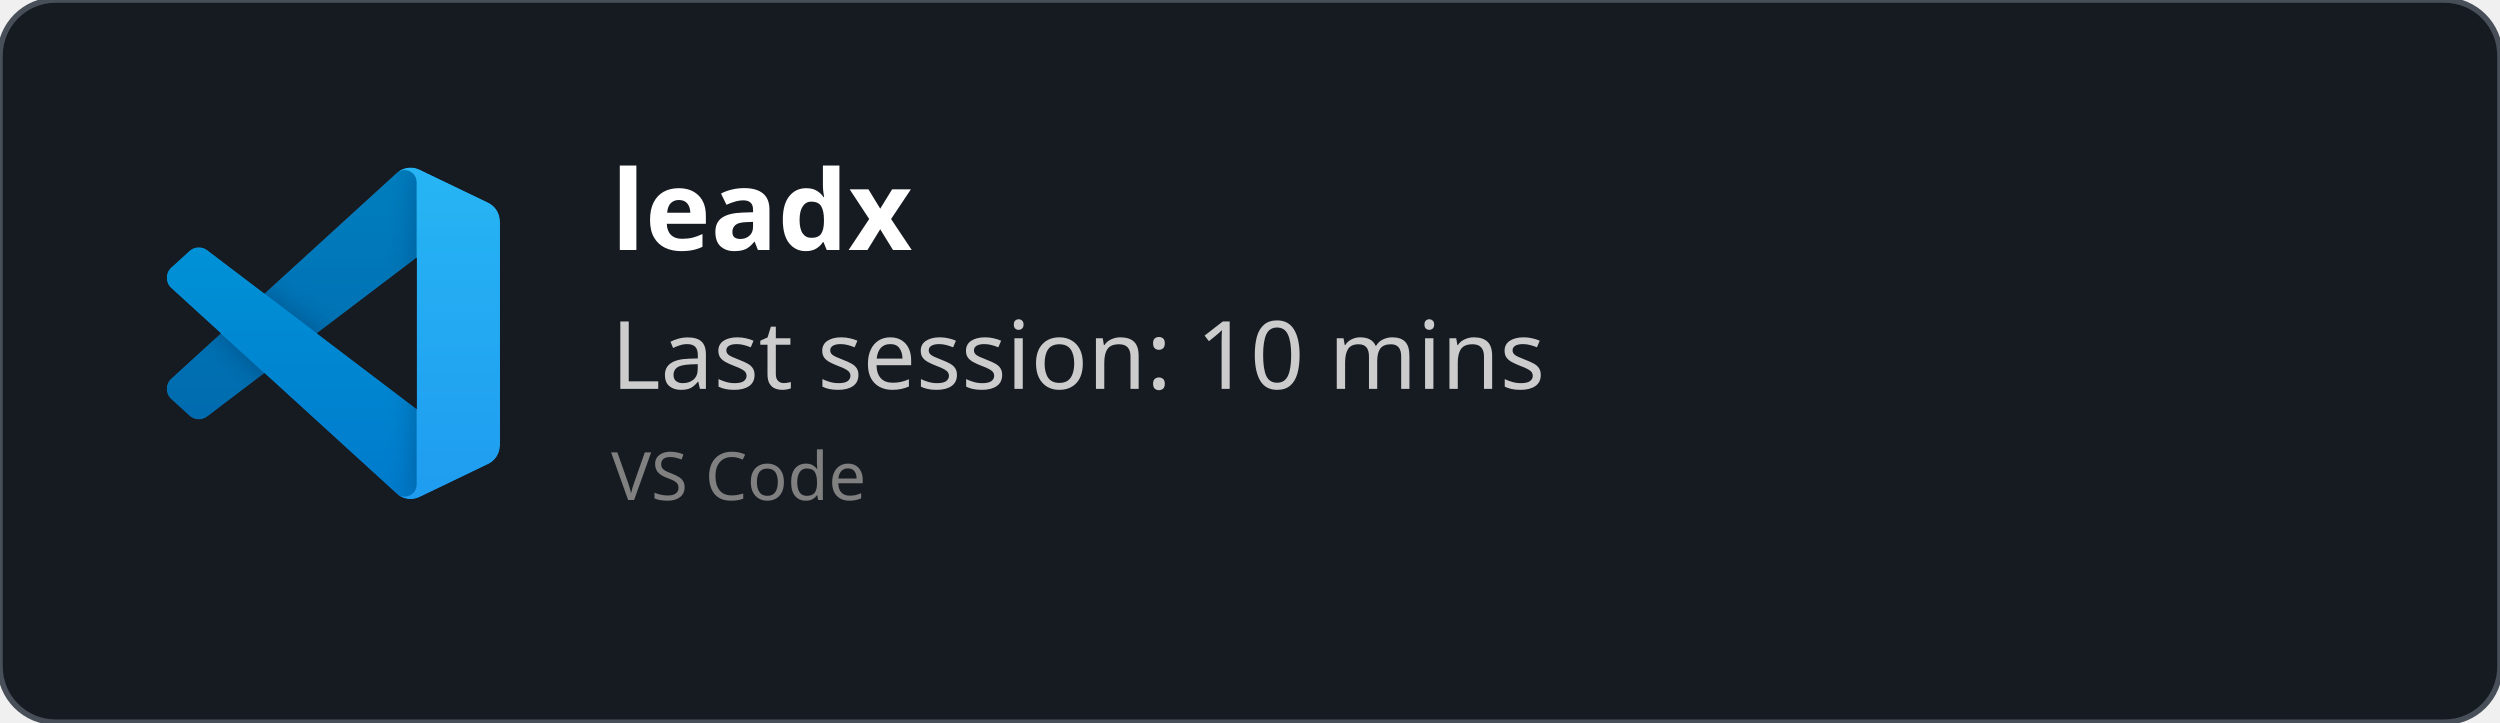
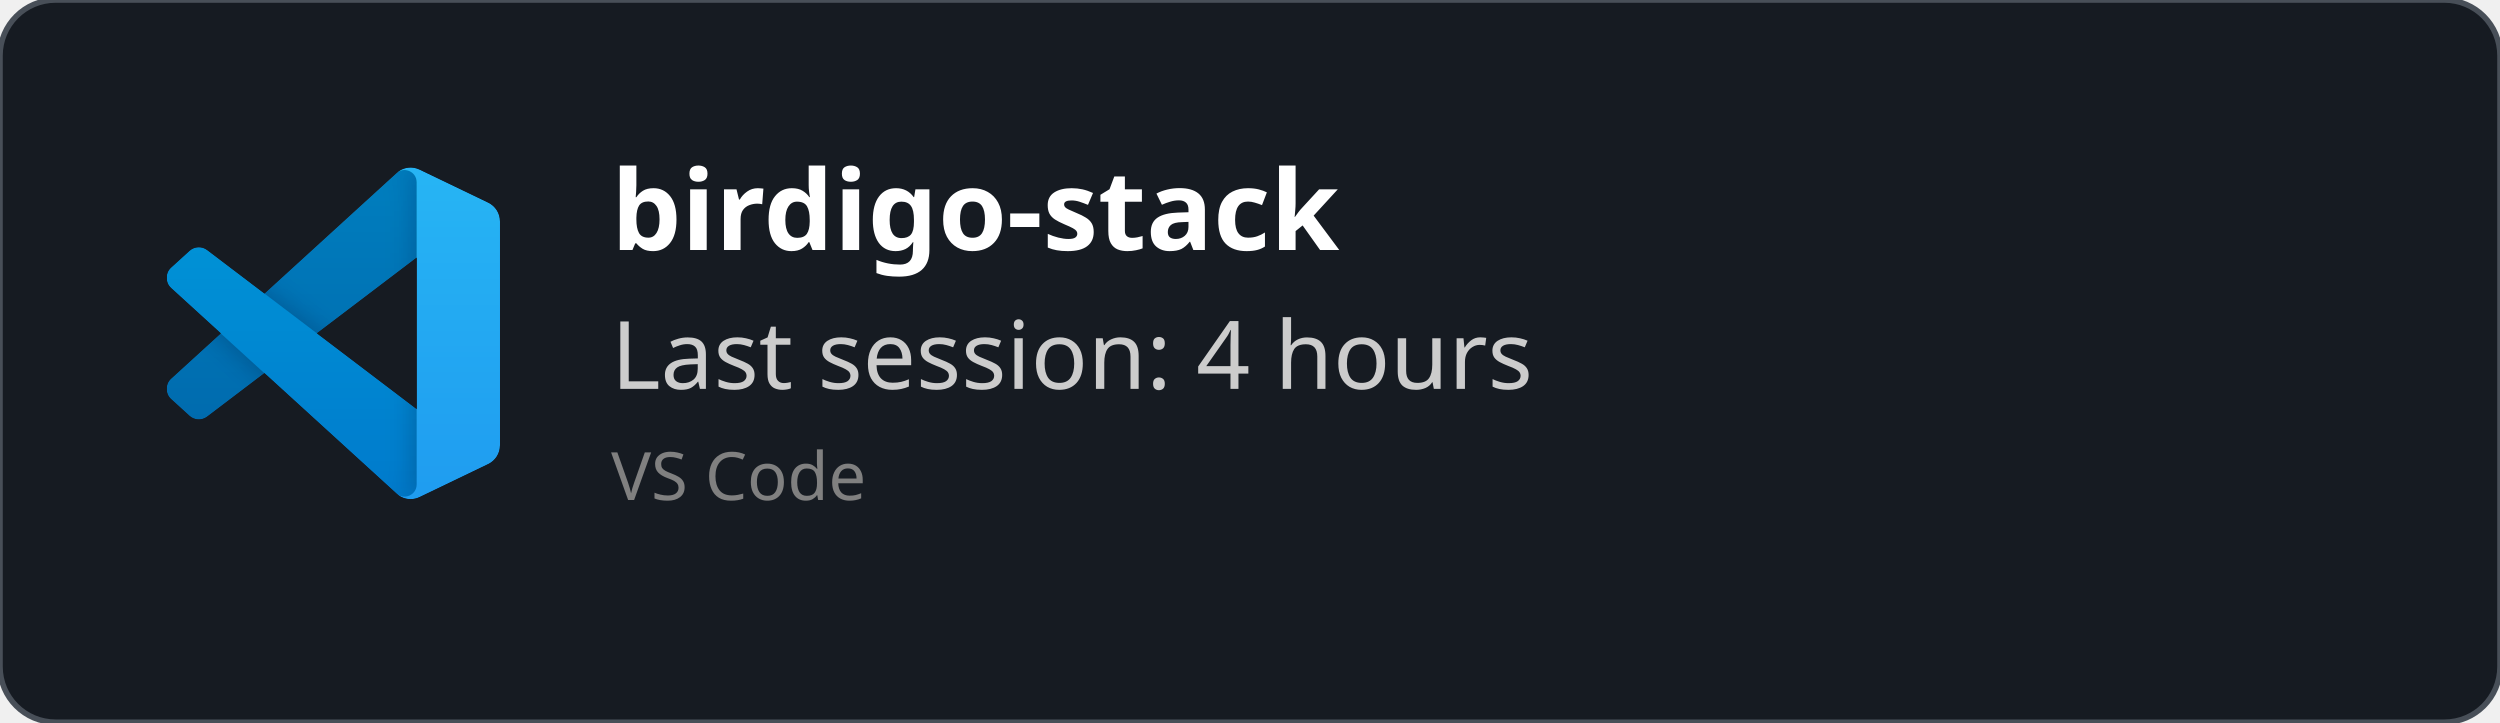
<svg xmlns="http://www.w3.org/2000/svg" width="450" height="130" viewBox="0 0 450 130" fill="none" role="img">
  <style>
    *{
        font-family: 'Segoe UI', Ubuntu, monospace
    }
    </style>
  <defs>
    <clipPath id="horizontalClip" x="20" y="20" width="500" height="200">
      <rect x="90" y="20" width="300" height="50" />
    </clipPath>
  </defs>
  <rect width="450" height="130" fill="rgba(22,27,34)" stroke="#484f58" stroke-width="1" fill-opacity="1" stroke-opacity="1" x="0" y="0" rx="10px" ry="10px">
    </rect>
  <svg width="60" height="60" x="30" y="30" viewBox="0 0 100 100" fill="none" id="vscode">
    <mask id="mask0" mask-type="alpha" maskUnits="userSpaceOnUse" x="0" y="0" width="100" height="100">
      <path fill-rule="evenodd" clip-rule="evenodd" d="M70.912 99.317C72.487 99.931 74.283 99.891 75.873 99.126L96.461 89.22C98.624 88.179 100 85.989 100 83.587V16.413C100 14.011 98.624 11.822 96.461 10.781L75.873 0.874C73.786 -0.13 71.345 0.116 69.513 1.447C69.252 1.637 69.003 1.849 68.769 2.083L29.355 38.041L12.187 25.01C10.589 23.797 8.354 23.896 6.869 25.246L1.363 30.255C-0.453 31.906 -0.455 34.763 1.359 36.417L16.247 50L1.359 63.583C-0.455 65.237 -0.453 68.094 1.363 69.745L6.869 74.754C8.354 76.104 10.589 76.204 12.187 74.99L29.355 61.959L68.769 97.917C69.392 98.541 70.125 99.01 70.912 99.317ZM75.015 27.299L45.109 50L75.015 72.701V27.299Z" fill="white" />
    </mask>
    <g mask="url(#mask0)">
      <path d="M96.461 10.796L75.857 0.876C73.472 -0.273 70.622 0.212 68.75 2.083L1.299 63.583C-0.516 65.237 -0.514 68.094 1.303 69.745L6.813 74.754C8.298 76.104 10.535 76.204 12.134 74.99L93.361 13.37C96.086 11.303 100 13.246 100 16.667V16.427C100 14.027 98.625 11.838 96.461 10.796Z" fill="#0065A9" />
      <g filter="url(#filter0_d)">
        <path d="M96.461 89.204L75.857 99.124C73.472 100.273 70.622 99.788 68.75 97.917L1.299 36.417C-0.516 34.763 -0.514 31.906 1.303 30.255L6.813 25.246C8.298 23.896 10.535 23.796 12.134 25.009L93.361 86.63C96.086 88.697 100 86.754 100 83.333V83.573C100 85.974 98.625 88.162 96.461 89.204Z" fill="#007ACC" />
      </g>
      <g filter="url(#filter1_d)">
        <path d="M75.858 99.126C73.472 100.274 70.622 99.788 68.75 97.917C71.056 100.223 75 98.59 75 95.328V4.672C75 1.41 71.056 -0.223 68.75 2.083C70.622 0.211 73.472 -0.274 75.858 0.874L96.459 10.781C98.623 11.822 100 14.011 100 16.413V83.587C100 85.989 98.623 88.179 96.459 89.22L75.858 99.126Z" fill="#1F9CF0" />
      </g>
      <g style="mix-blend-mode:overlay" opacity="0.25">
        <path fill-rule="evenodd" clip-rule="evenodd" d="M70.851 99.317C72.426 99.931 74.222 99.891 75.812 99.126L96.4 89.22C98.563 88.179 99.939 85.989 99.939 83.587V16.413C99.939 14.011 98.564 11.822 96.4 10.781L75.812 0.874C73.725 -0.13 71.284 0.116 69.453 1.447C69.191 1.637 68.942 1.849 68.708 2.083L29.294 38.041L12.126 25.01C10.528 23.796 8.293 23.896 6.809 25.246L1.302 30.255C-0.513 31.906 -0.515 34.763 1.298 36.417L16.186 50L1.298 63.583C-0.515 65.237 -0.513 68.094 1.302 69.745L6.809 74.754C8.293 76.104 10.528 76.204 12.126 74.99L29.294 61.959L68.708 97.917C69.332 98.54 70.064 99.01 70.851 99.317ZM74.954 27.299L45.048 50L74.954 72.701V27.299Z" fill="url(#paint0_linear)" />
      </g>
    </g>
    <defs>
      <filter id="filter0_d" x="-8.394" y="15.829" width="116.727" height="92.246" filterUnits="userSpaceOnUse" color-interpolation-filters="sRGB">
        <feFlood flood-opacity="0" result="BackgroundImageFix" />
        <feColorMatrix in="SourceAlpha" type="matrix" values="0 0 0 0 0 0 0 0 0 0 0 0 0 0 0 0 0 0 127 0" />
        <feOffset />
        <feGaussianBlur stdDeviation="4.167" />
        <feColorMatrix type="matrix" values="0 0 0 0 0 0 0 0 0 0 0 0 0 0 0 0 0 0 0.25 0" />
        <feBlend mode="overlay" in2="BackgroundImageFix" result="effect1_dropShadow" />
        <feBlend mode="normal" in="SourceGraphic" in2="effect1_dropShadow" result="shape" />
      </filter>
      <filter id="filter1_d" x="60.417" y="-8.076" width="47.917" height="116.151" filterUnits="userSpaceOnUse" color-interpolation-filters="sRGB">
        <feFlood flood-opacity="0" result="BackgroundImageFix" />
        <feColorMatrix in="SourceAlpha" type="matrix" values="0 0 0 0 0 0 0 0 0 0 0 0 0 0 0 0 0 0 127 0" />
        <feOffset />
        <feGaussianBlur stdDeviation="4.167" />
        <feColorMatrix type="matrix" values="0 0 0 0 0 0 0 0 0 0 0 0 0 0 0 0 0 0 0.25 0" />
        <feBlend mode="overlay" in2="BackgroundImageFix" result="effect1_dropShadow" />
        <feBlend mode="normal" in="SourceGraphic" in2="effect1_dropShadow" result="shape" />
      </filter>
      <linearGradient id="paint0_linear" x1="49.939" y1="0.258" x2="49.939" y2="99.742" gradientUnits="userSpaceOnUse">
        <stop stop-color="white" />
        <stop offset="1" stop-color="white" stop-opacity="0" />
      </linearGradient>
    </defs>
  </svg>
  <text x="110" y="45" font-size="20" clip-path="url(#horizontalClip)" font-weight="bold" font-family="Ubuntu" fill="white">
-     leadx
+     birdigo-stack
    </text>
  <text x="110" y="70" font-size="17px" font-family="Ubuntu" fill="#ccc">
-     Last session: 10 mins
+     Last session: 4 hours
    </text>
  <text x="110" y="90" font-size="12px" font-family="Ubuntu" fill="grey">
    VS Code
    </text>
</svg>
